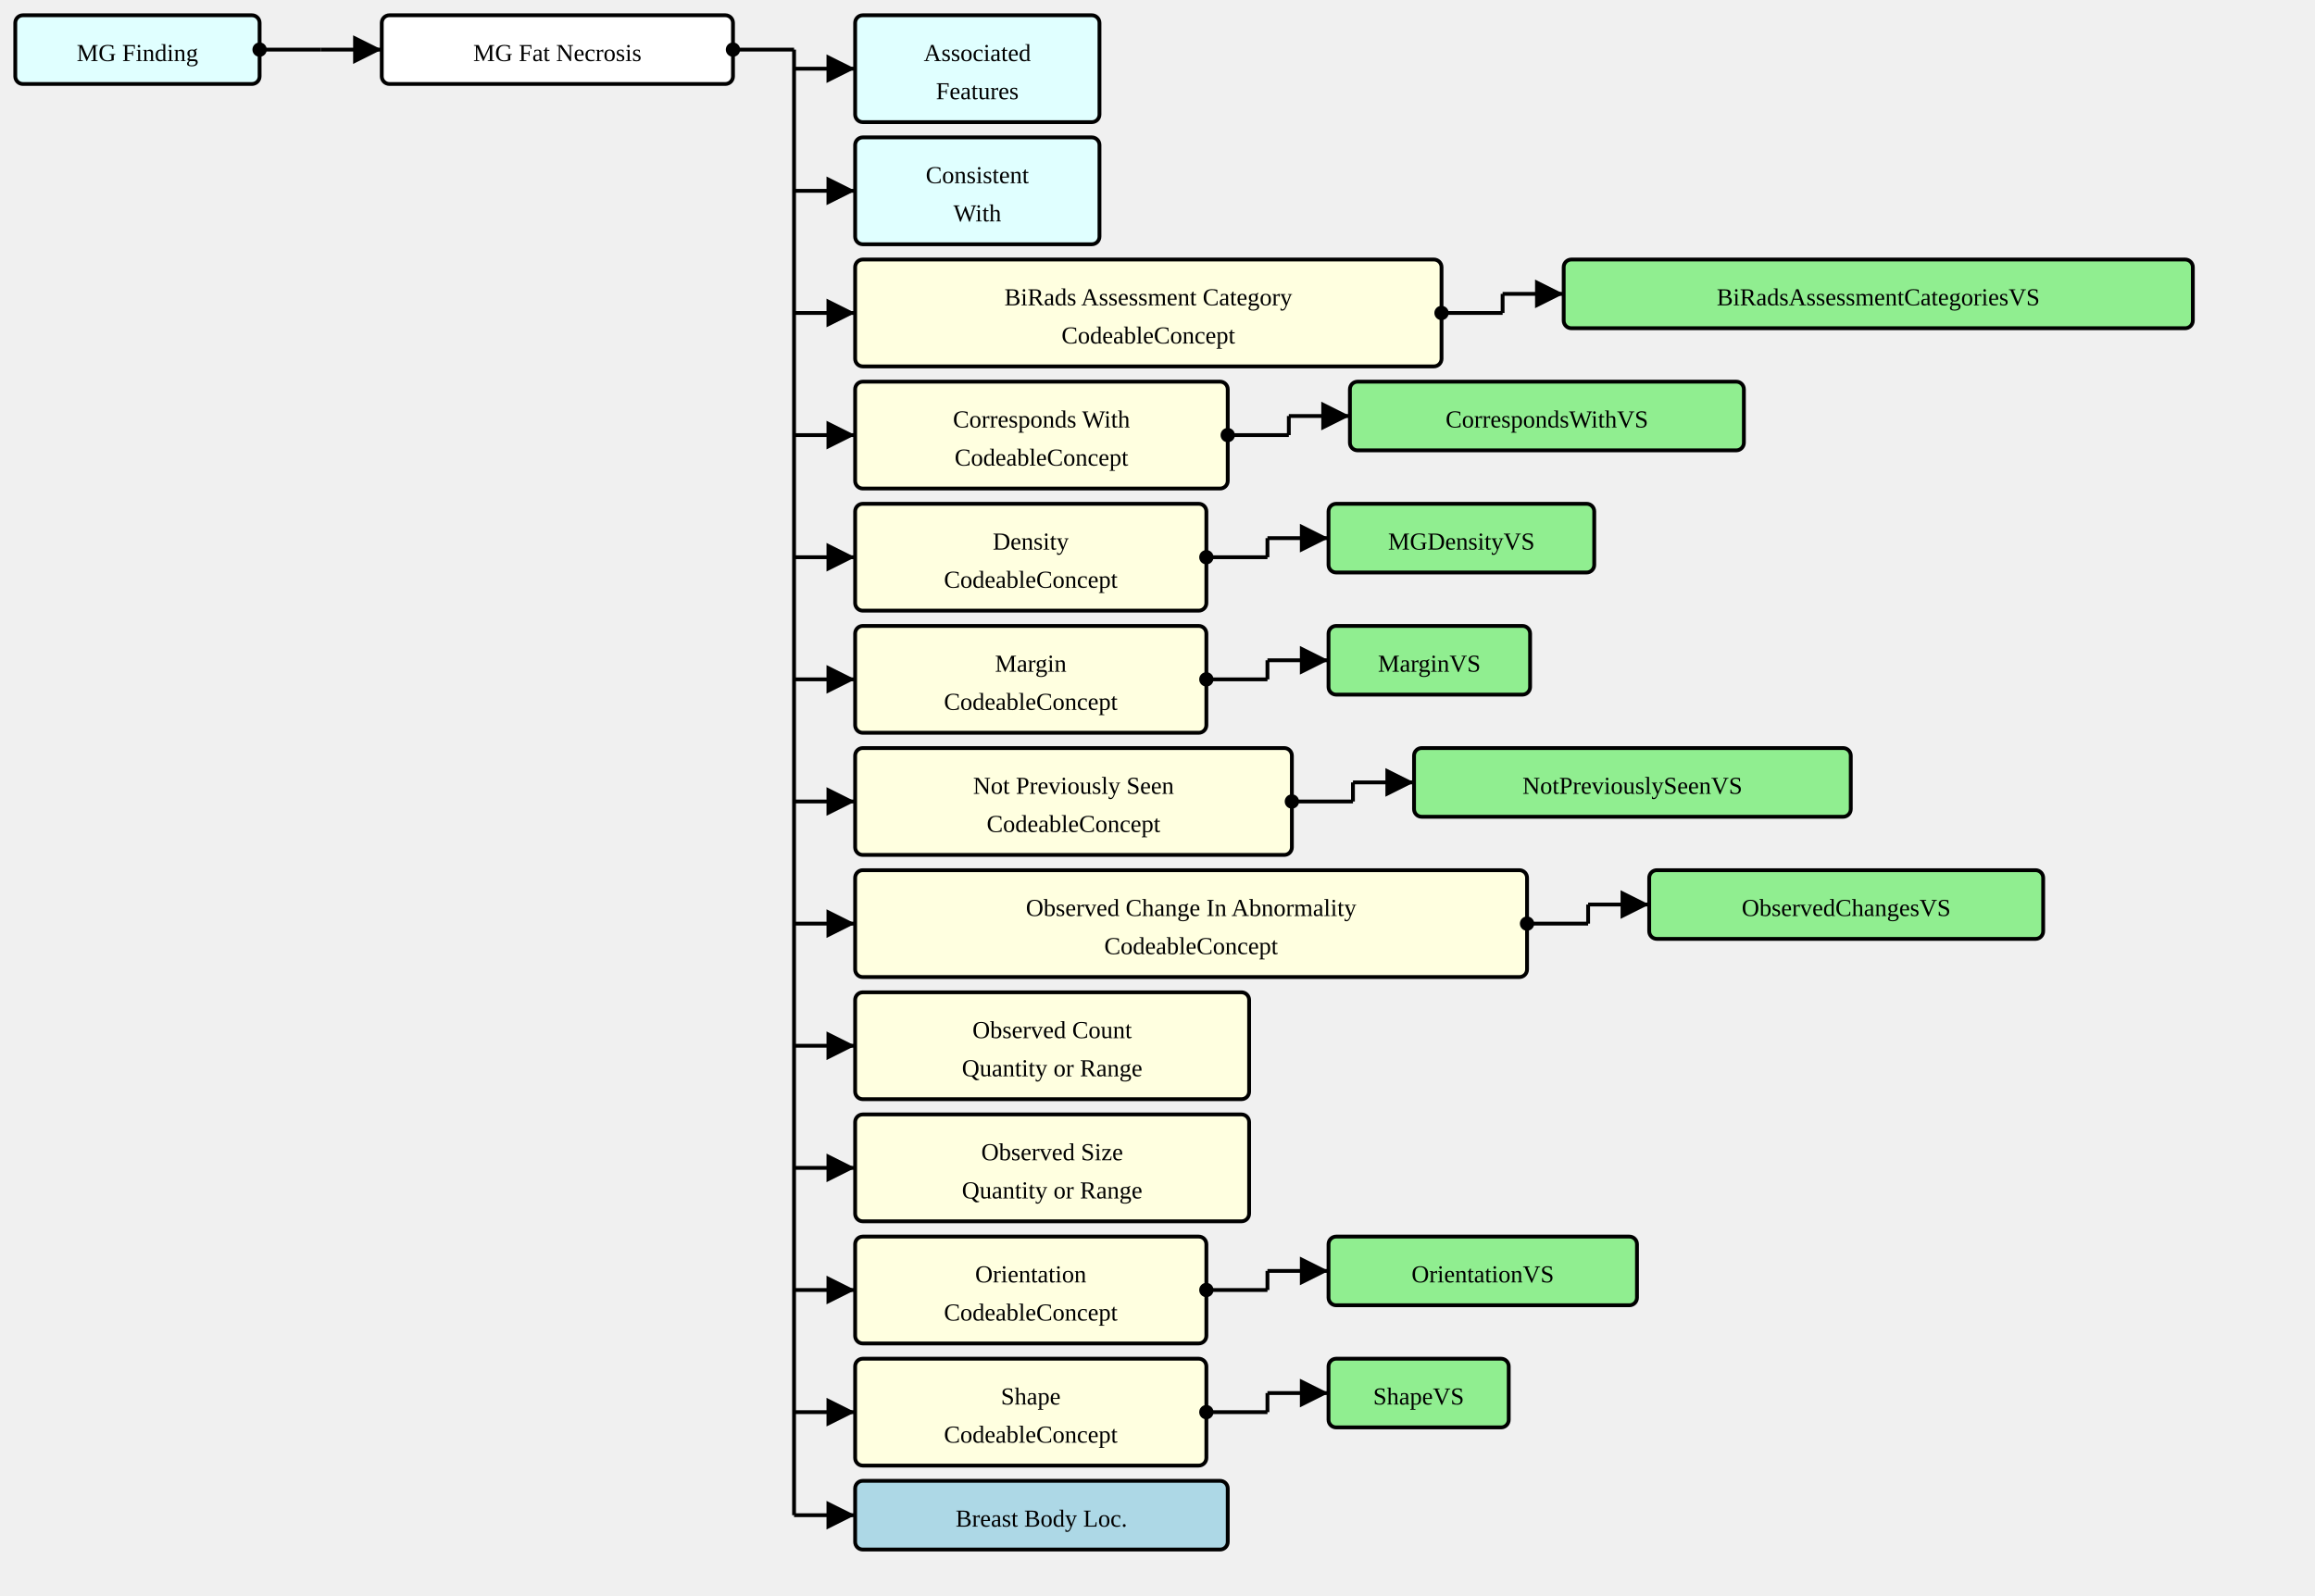
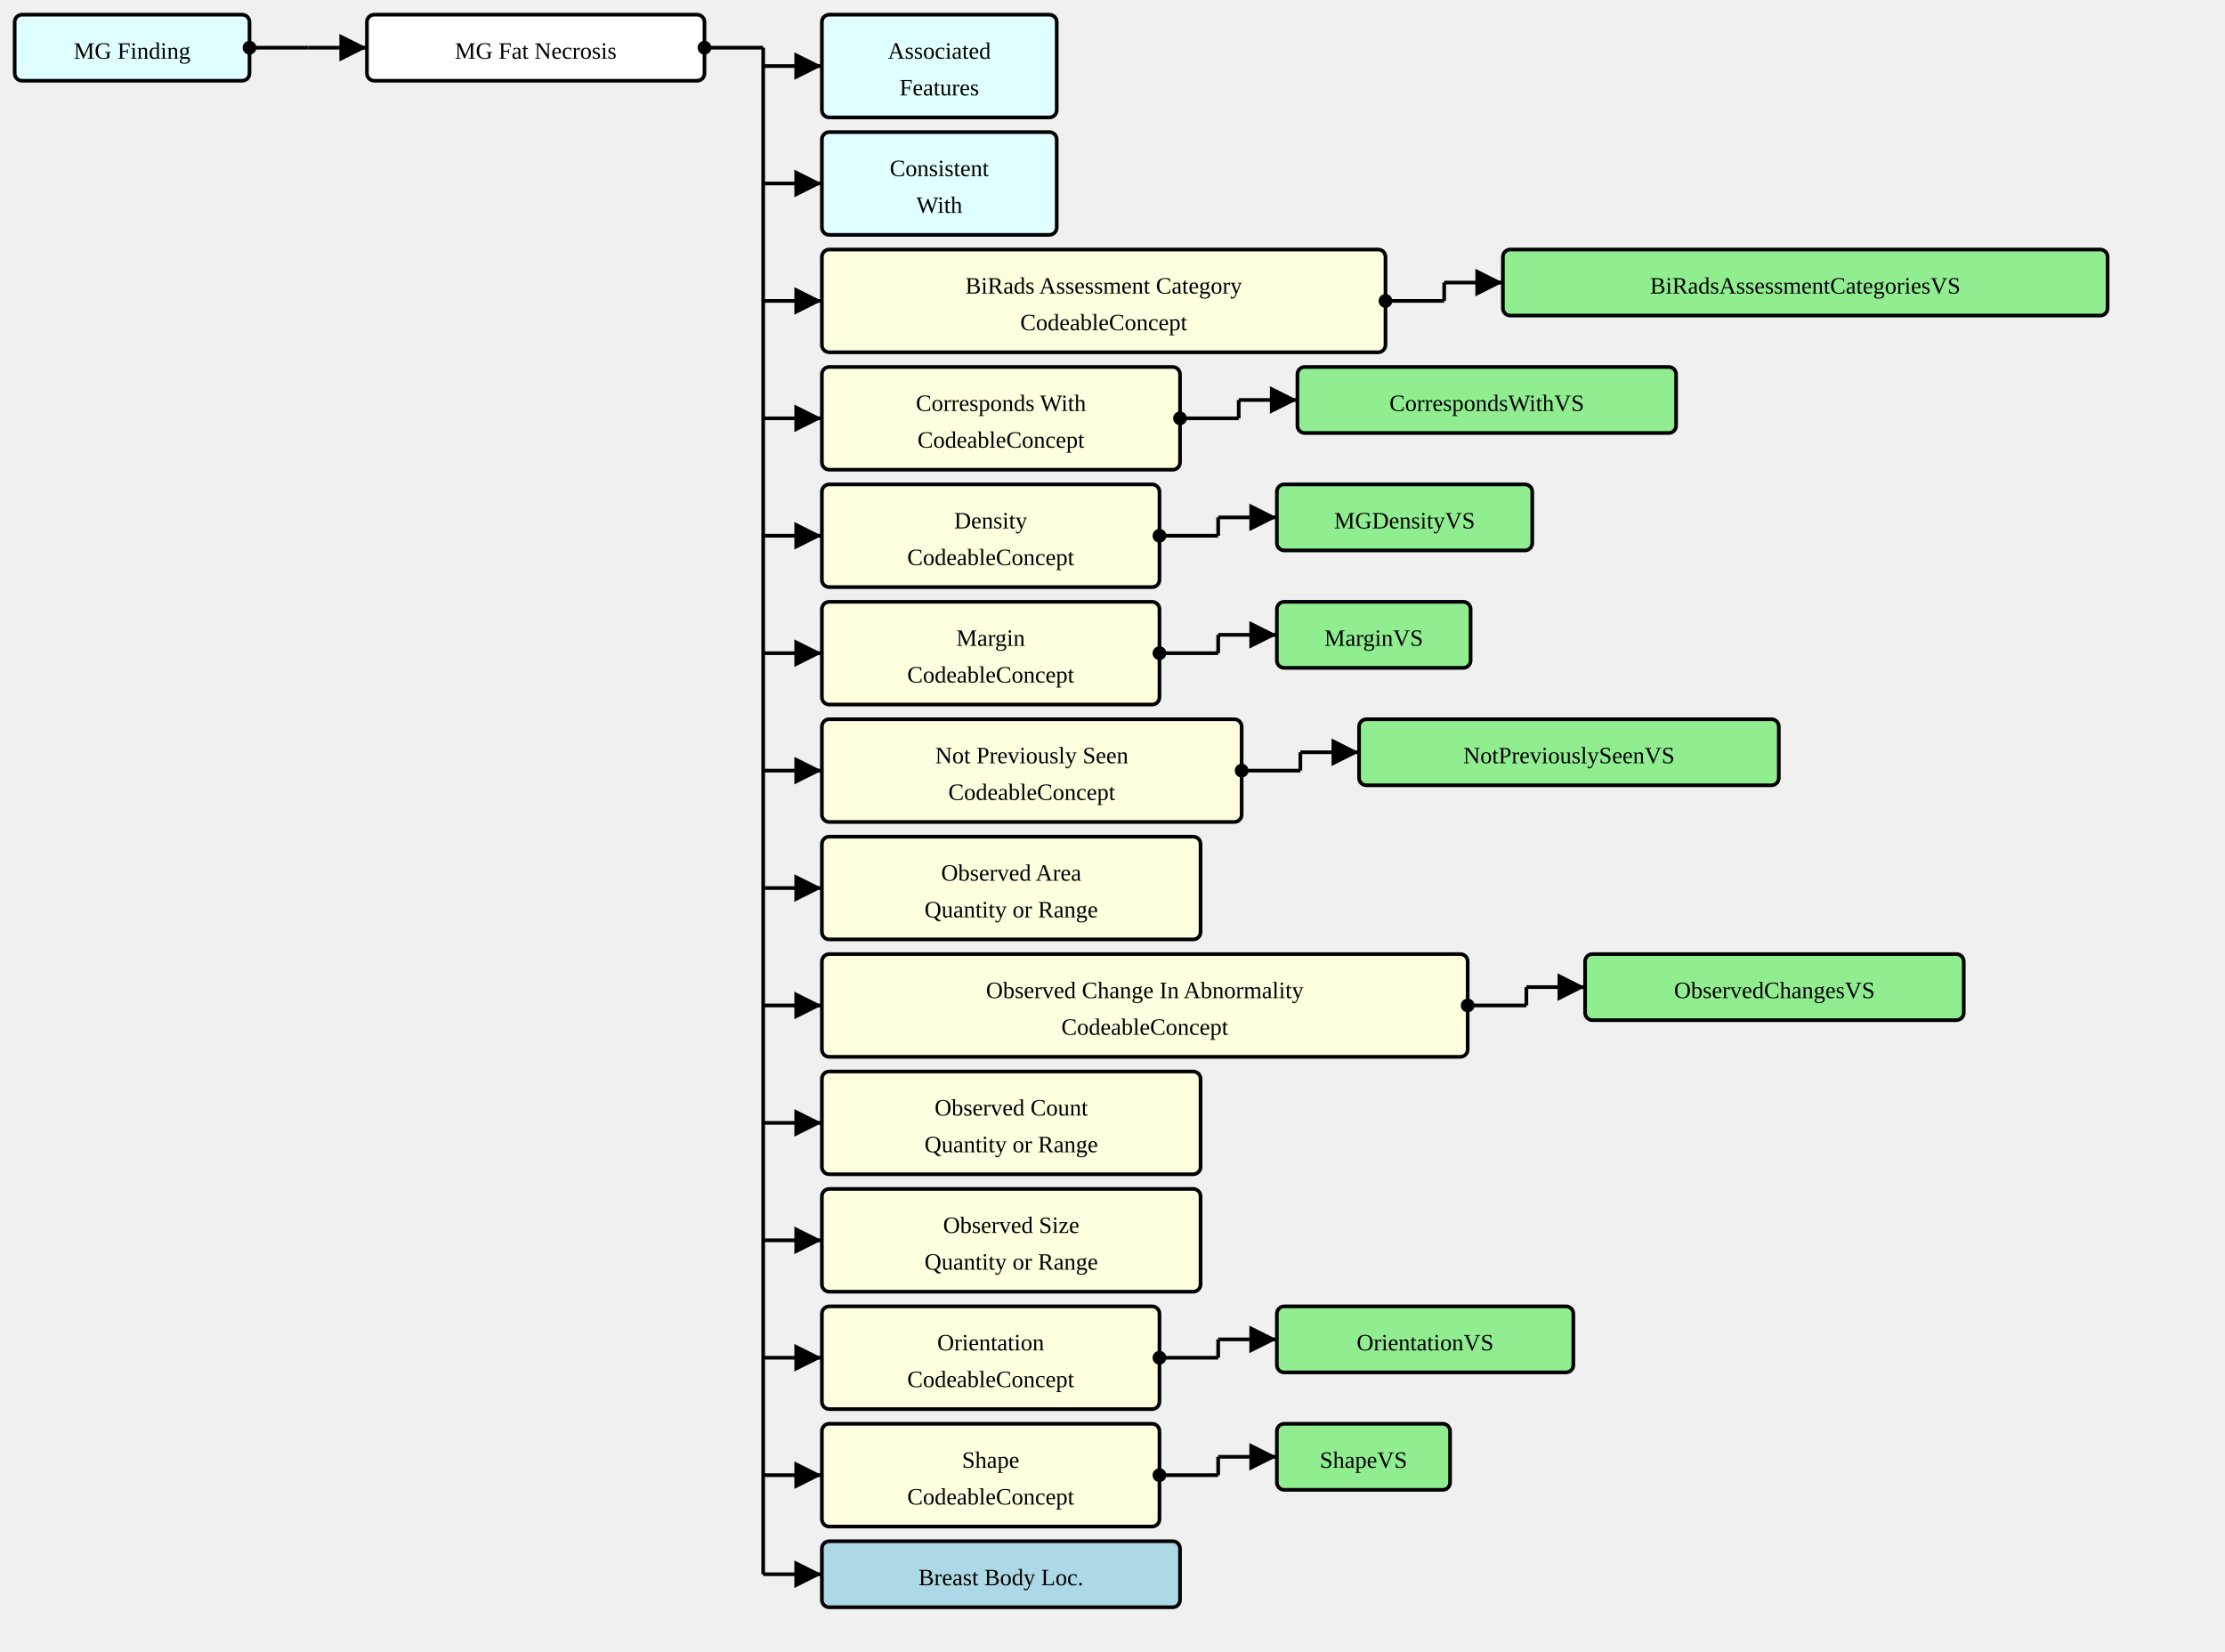
- <svg xmlns="http://www.w3.org/2000/svg" version="1.1" width="1137" height="783.75">
+ <svg xmlns="http://www.w3.org/2000/svg" version="1.1" width="1137" height="843.75">
  <defs>
    <marker id="arrowStart" markerWidth="3.75" markerHeight="3.75" markerUnits="px" refX="1.875" refY="1.875">
      <circle fill="Black" stroke-width="0" cx="1.875" cy="1.875" r="1.875" />
    </marker>
    <marker id="arrowEnd" markerWidth="7.5" markerHeight="7.5" markerUnits="px" refX="7.5" refY="3.75">
      <polygon fill="Black" stroke-width="0" points="0 0 7.5 3.75 0 7.5" />
    </marker>
  </defs>
  <g>
    <g transform="translate(7.5 7.5)">
      <a href="./StructureDefinition-MGFinding.html" target="_top">
        <rect fill="LightCyan" stroke="Black" stroke-width="1.875" x="0" y="0" width="120" height="33.75" rx="3.75" ry="3.75" />
      </a>
      <a href="./StructureDefinition-MGFinding.html" target="_top">
        <text x="60" y="22.5" text-anchor="middle">MG Finding</text>
      </a>
    </g>
    <line stroke="Black" stroke-width="1.875" marker-end="url(#arrowEnd)" x1="157.5" y1="24.375" x2="187.5" y2="24.375" />
    <line stroke="Black" stroke-width="1.875" marker-start="url(#arrowStart)" x1="127.5" y1="24.375" x2="157.5" y2="24.375" />
    <line stroke="Black" stroke-width="1.875" x1="157.5" y1="24.375" x2="157.5" y2="24.375" />
  </g>
  <g>
    <g transform="translate(187.5 7.5)">
      <rect fill="White" stroke="Black" stroke-width="1.875" x="0" y="0" width="172.5" height="33.75" rx="3.75" ry="3.75" />
      <text x="86.25" y="22.5" text-anchor="middle">MG Fat Necrosis</text>
    </g>
    <line stroke="Black" stroke-width="1.875" marker-end="url(#arrowEnd)" x1="390" y1="33.75" x2="420" y2="33.75" />
    <line stroke="Black" stroke-width="1.875" marker-end="url(#arrowEnd)" x1="390" y1="93.75" x2="420" y2="93.75" />
    <line stroke="Black" stroke-width="1.875" marker-end="url(#arrowEnd)" x1="390" y1="153.75" x2="420" y2="153.75" />
    <line stroke="Black" stroke-width="1.875" marker-end="url(#arrowEnd)" x1="390" y1="213.75" x2="420" y2="213.75" />
    <line stroke="Black" stroke-width="1.875" marker-end="url(#arrowEnd)" x1="390" y1="273.75" x2="420" y2="273.75" />
    <line stroke="Black" stroke-width="1.875" marker-end="url(#arrowEnd)" x1="390" y1="333.75" x2="420" y2="333.75" />
    <line stroke="Black" stroke-width="1.875" marker-end="url(#arrowEnd)" x1="390" y1="393.75" x2="420" y2="393.75" />
    <line stroke="Black" stroke-width="1.875" marker-end="url(#arrowEnd)" x1="390" y1="453.75" x2="420" y2="453.75" />
    <line stroke="Black" stroke-width="1.875" marker-end="url(#arrowEnd)" x1="390" y1="513.75" x2="420" y2="513.75" />
    <line stroke="Black" stroke-width="1.875" marker-end="url(#arrowEnd)" x1="390" y1="573.75" x2="420" y2="573.75" />
    <line stroke="Black" stroke-width="1.875" marker-end="url(#arrowEnd)" x1="390" y1="633.75" x2="420" y2="633.75" />
    <line stroke="Black" stroke-width="1.875" marker-end="url(#arrowEnd)" x1="390" y1="693.75" x2="420" y2="693.75" />
-     <line stroke="Black" stroke-width="1.875" marker-end="url(#arrowEnd)" x1="390" y1="744.375" x2="420" y2="744.375" />
+     <line stroke="Black" stroke-width="1.875" marker-end="url(#arrowEnd)" x1="390" y1="753.75" x2="420" y2="753.75" />
+     <line stroke="Black" stroke-width="1.875" marker-end="url(#arrowEnd)" x1="390" y1="804.375" x2="420" y2="804.375" />
    <line stroke="Black" stroke-width="1.875" marker-start="url(#arrowStart)" x1="360" y1="24.375" x2="390" y2="24.375" />
-     <line stroke="Black" stroke-width="1.875" x1="390" y1="24.375" x2="390" y2="744.375" />
+     <line stroke="Black" stroke-width="1.875" x1="390" y1="24.375" x2="390" y2="804.375" />
  </g>
  <g>
    <g transform="translate(420 7.5)">
      <a href="./StructureDefinition-AssociatedFeatures.html" target="_top">
        <rect fill="LightCyan" stroke="Black" stroke-width="1.875" x="0" y="0" width="120" height="52.5" rx="3.75" ry="3.75" />
      </a>
      <a href="./StructureDefinition-AssociatedFeatures.html" target="_top">
        <text x="60" y="22.5" text-anchor="middle">Associated</text>
      </a>
      <a href="./StructureDefinition-AssociatedFeatures.html" target="_top">
        <text x="60" y="41.25" text-anchor="middle">Features</text>
      </a>
    </g>
  </g>
  <g>
    <g transform="translate(420 67.5)">
      <a href="./StructureDefinition-ConsistentWith.html" target="_top">
        <rect fill="LightCyan" stroke="Black" stroke-width="1.875" x="0" y="0" width="120" height="52.5" rx="3.75" ry="3.75" />
      </a>
      <a href="./StructureDefinition-ConsistentWith.html" target="_top">
        <text x="60" y="22.5" text-anchor="middle">Consistent</text>
      </a>
      <a href="./StructureDefinition-ConsistentWith.html" target="_top">
        <text x="60" y="41.25" text-anchor="middle">With</text>
      </a>
    </g>
  </g>
  <g>
    <g transform="translate(420 127.5)">
      <rect fill="LightYellow" stroke="Black" stroke-width="1.875" x="0" y="0" width="288" height="52.5" rx="3.75" ry="3.75" />
      <text x="144" y="22.5" text-anchor="middle">BiRads Assessment Category</text>
      <text x="144" y="41.25" text-anchor="middle">CodeableConcept</text>
    </g>
    <line stroke="Black" stroke-width="1.875" marker-end="url(#arrowEnd)" x1="738" y1="144.375" x2="768" y2="144.375" />
    <line stroke="Black" stroke-width="1.875" marker-start="url(#arrowStart)" x1="708" y1="153.75" x2="738" y2="153.75" />
    <line stroke="Black" stroke-width="1.875" x1="738" y1="144.375" x2="738" y2="153.75" />
  </g>
  <g>
    <g transform="translate(767.9999 127.5)">
      <a href="./ValueSet-BiRadsAssessmentCategoriesVS.html" target="_top">
        <rect fill="LightGreen" stroke="Black" stroke-width="1.875" x="0" y="0" width="309" height="33.75" rx="3.75" ry="3.75" />
      </a>
      <a href="./ValueSet-BiRadsAssessmentCategoriesVS.html" target="_top">
        <text x="154.5" y="22.5" text-anchor="middle">BiRadsAssessmentCategoriesVS</text>
      </a>
    </g>
  </g>
  <g>
    <g transform="translate(420 187.5)">
      <rect fill="LightYellow" stroke="Black" stroke-width="1.875" x="0" y="0" width="183" height="52.5" rx="3.75" ry="3.75" />
      <text x="91.5" y="22.5" text-anchor="middle">Corresponds With</text>
      <text x="91.5" y="41.25" text-anchor="middle">CodeableConcept</text>
    </g>
    <line stroke="Black" stroke-width="1.875" marker-end="url(#arrowEnd)" x1="633" y1="204.375" x2="663" y2="204.375" />
    <line stroke="Black" stroke-width="1.875" marker-start="url(#arrowStart)" x1="603" y1="213.75" x2="633" y2="213.75" />
    <line stroke="Black" stroke-width="1.875" x1="633" y1="204.375" x2="633" y2="213.75" />
  </g>
  <g>
    <g transform="translate(663 187.5)">
      <a href="./ValueSet-CorrespondsWithVS.html" target="_top">
        <rect fill="LightGreen" stroke="Black" stroke-width="1.875" x="0" y="0" width="193.5" height="33.75" rx="3.75" ry="3.75" />
      </a>
      <a href="./ValueSet-CorrespondsWithVS.html" target="_top">
        <text x="96.75" y="22.5" text-anchor="middle">CorrespondsWithVS</text>
      </a>
    </g>
  </g>
  <g>
    <g transform="translate(420 247.5)">
      <rect fill="LightYellow" stroke="Black" stroke-width="1.875" x="0" y="0" width="172.5" height="52.5" rx="3.75" ry="3.75" />
      <text x="86.25" y="22.5" text-anchor="middle">Density</text>
      <text x="86.25" y="41.25" text-anchor="middle">CodeableConcept</text>
    </g>
    <line stroke="Black" stroke-width="1.875" marker-end="url(#arrowEnd)" x1="622.5" y1="264.375" x2="652.5" y2="264.375" />
    <line stroke="Black" stroke-width="1.875" marker-start="url(#arrowStart)" x1="592.5" y1="273.75" x2="622.5" y2="273.75" />
    <line stroke="Black" stroke-width="1.875" x1="622.5" y1="264.375" x2="622.5" y2="273.75" />
  </g>
  <g>
    <g transform="translate(652.5 247.5)">
      <a href="./ValueSet-MGDensityVS.html" target="_top">
        <rect fill="LightGreen" stroke="Black" stroke-width="1.875" x="0" y="0" width="130.5" height="33.75" rx="3.75" ry="3.75" />
      </a>
      <a href="./ValueSet-MGDensityVS.html" target="_top">
        <text x="65.25" y="22.5" text-anchor="middle">MGDensityVS</text>
      </a>
    </g>
  </g>
  <g>
    <g transform="translate(420 307.5)">
      <rect fill="LightYellow" stroke="Black" stroke-width="1.875" x="0" y="0" width="172.5" height="52.5" rx="3.75" ry="3.75" />
      <text x="86.25" y="22.5" text-anchor="middle">Margin</text>
      <text x="86.25" y="41.25" text-anchor="middle">CodeableConcept</text>
    </g>
    <line stroke="Black" stroke-width="1.875" marker-end="url(#arrowEnd)" x1="622.5" y1="324.375" x2="652.5" y2="324.375" />
    <line stroke="Black" stroke-width="1.875" marker-start="url(#arrowStart)" x1="592.5" y1="333.75" x2="622.5" y2="333.75" />
    <line stroke="Black" stroke-width="1.875" x1="622.5" y1="324.375" x2="622.5" y2="333.75" />
  </g>
  <g>
    <g transform="translate(652.5 307.5)">
      <a href="./ValueSet-MarginVS.html" target="_top">
        <rect fill="LightGreen" stroke="Black" stroke-width="1.875" x="0" y="0" width="99" height="33.75" rx="3.75" ry="3.75" />
      </a>
      <a href="./ValueSet-MarginVS.html" target="_top">
        <text x="49.5" y="22.5" text-anchor="middle">MarginVS</text>
      </a>
    </g>
  </g>
  <g>
    <g transform="translate(420 367.5)">
      <rect fill="LightYellow" stroke="Black" stroke-width="1.875" x="0" y="0" width="214.5" height="52.5" rx="3.75" ry="3.75" />
      <text x="107.25" y="22.5" text-anchor="middle">Not Previously Seen</text>
      <text x="107.25" y="41.25" text-anchor="middle">CodeableConcept</text>
    </g>
    <line stroke="Black" stroke-width="1.875" marker-end="url(#arrowEnd)" x1="664.5" y1="384.375" x2="694.5" y2="384.375" />
    <line stroke="Black" stroke-width="1.875" marker-start="url(#arrowStart)" x1="634.5" y1="393.75" x2="664.5" y2="393.75" />
    <line stroke="Black" stroke-width="1.875" x1="664.5" y1="384.375" x2="664.5" y2="393.75" />
  </g>
  <g>
    <g transform="translate(694.5 367.5)">
      <a href="./ValueSet-NotPreviouslySeenVS.html" target="_top">
        <rect fill="LightGreen" stroke="Black" stroke-width="1.875" x="0" y="0" width="214.5" height="33.75" rx="3.75" ry="3.75" />
      </a>
      <a href="./ValueSet-NotPreviouslySeenVS.html" target="_top">
        <text x="107.25" y="22.5" text-anchor="middle">NotPreviouslySeenVS</text>
      </a>
    </g>
  </g>
  <g>
    <g transform="translate(420 427.5)">
+       <rect fill="LightYellow" stroke="Black" stroke-width="1.875" x="0" y="0" width="193.5" height="52.5" rx="3.75" ry="3.75" />
+       <text x="96.75" y="22.5" text-anchor="middle">Observed Area</text>
+       <text x="96.75" y="41.25" text-anchor="middle">Quantity or Range</text>
+     </g>
+   </g>
+   <g>
+     <g transform="translate(420 487.5)">
      <rect fill="LightYellow" stroke="Black" stroke-width="1.875" x="0" y="0" width="330" height="52.5" rx="3.75" ry="3.75" />
      <text x="165" y="22.5" text-anchor="middle">Observed Change In Abnormality</text>
      <text x="165" y="41.25" text-anchor="middle">CodeableConcept</text>
    </g>
-     <line stroke="Black" stroke-width="1.875" marker-end="url(#arrowEnd)" x1="780" y1="444.375" x2="810" y2="444.375" />
-     <line stroke="Black" stroke-width="1.875" marker-start="url(#arrowStart)" x1="750" y1="453.75" x2="780" y2="453.75" />
-     <line stroke="Black" stroke-width="1.875" x1="780" y1="444.375" x2="780" y2="453.75" />
-   </g>
-   <g>
-     <g transform="translate(810 427.5)">
+     <line stroke="Black" stroke-width="1.875" marker-end="url(#arrowEnd)" x1="780" y1="504.375" x2="810" y2="504.375" />
+     <line stroke="Black" stroke-width="1.875" marker-start="url(#arrowStart)" x1="750" y1="513.75" x2="780" y2="513.75" />
+     <line stroke="Black" stroke-width="1.875" x1="780" y1="504.375" x2="780" y2="513.75" />
+   </g>
+   <g>
+     <g transform="translate(810 487.5)">
      <a href="./ValueSet-ObservedChangesVS.html" target="_top">
        <rect fill="LightGreen" stroke="Black" stroke-width="1.875" x="0" y="0" width="193.5" height="33.75" rx="3.75" ry="3.75" />
      </a>
      <a href="./ValueSet-ObservedChangesVS.html" target="_top">
        <text x="96.75" y="22.5" text-anchor="middle">ObservedChangesVS</text>
      </a>
    </g>
  </g>
  <g>
-     <g transform="translate(420 487.5)">
+     <g transform="translate(420 547.5)">
      <rect fill="LightYellow" stroke="Black" stroke-width="1.875" x="0" y="0" width="193.5" height="52.5" rx="3.75" ry="3.75" />
      <text x="96.75" y="22.5" text-anchor="middle">Observed Count</text>
      <text x="96.75" y="41.25" text-anchor="middle">Quantity or Range</text>
    </g>
  </g>
  <g>
-     <g transform="translate(420 547.5)">
+     <g transform="translate(420 607.5)">
      <rect fill="LightYellow" stroke="Black" stroke-width="1.875" x="0" y="0" width="193.5" height="52.5" rx="3.75" ry="3.75" />
      <text x="96.75" y="22.5" text-anchor="middle">Observed Size</text>
      <text x="96.75" y="41.25" text-anchor="middle">Quantity or Range</text>
    </g>
  </g>
  <g>
-     <g transform="translate(420 607.5)">
+     <g transform="translate(420 667.5)">
      <rect fill="LightYellow" stroke="Black" stroke-width="1.875" x="0" y="0" width="172.5" height="52.5" rx="3.75" ry="3.75" />
      <text x="86.25" y="22.5" text-anchor="middle">Orientation</text>
-       <text x="86.25" y="41.25" text-anchor="middle">CodeableConcept</text>
-     </g>
-     <line stroke="Black" stroke-width="1.875" marker-end="url(#arrowEnd)" x1="622.5" y1="624.375" x2="652.5" y2="624.375" />
-     <line stroke="Black" stroke-width="1.875" marker-start="url(#arrowStart)" x1="592.5" y1="633.75" x2="622.5" y2="633.75" />
-     <line stroke="Black" stroke-width="1.875" x1="622.5" y1="624.375" x2="622.5" y2="633.75" />
-   </g>
-   <g>
-     <g transform="translate(652.5 607.5)">
-       <a href="./ValueSet-OrientationVS.html" target="_top">
-         <rect fill="LightGreen" stroke="Black" stroke-width="1.875" x="0" y="0" width="151.5" height="33.75" rx="3.75" ry="3.75" />
-       </a>
-       <a href="./ValueSet-OrientationVS.html" target="_top">
-         <text x="75.75" y="22.5" text-anchor="middle">OrientationVS</text>
-       </a>
-     </g>
-   </g>
-   <g>
-     <g transform="translate(420 667.5)">
-       <rect fill="LightYellow" stroke="Black" stroke-width="1.875" x="0" y="0" width="172.5" height="52.5" rx="3.75" ry="3.75" />
-       <text x="86.25" y="22.5" text-anchor="middle">Shape</text>
      <text x="86.25" y="41.25" text-anchor="middle">CodeableConcept</text>
    </g>
    <line stroke="Black" stroke-width="1.875" marker-end="url(#arrowEnd)" x1="622.5" y1="684.375" x2="652.5" y2="684.375" />
    <line stroke="Black" stroke-width="1.875" marker-start="url(#arrowStart)" x1="592.5" y1="693.75" x2="622.5" y2="693.75" />
    <line stroke="Black" stroke-width="1.875" x1="622.5" y1="684.375" x2="622.5" y2="693.75" />
  </g>
  <g>
    <g transform="translate(652.5 667.5)">
+       <a href="./ValueSet-OrientationVS.html" target="_top">
+         <rect fill="LightGreen" stroke="Black" stroke-width="1.875" x="0" y="0" width="151.5" height="33.75" rx="3.75" ry="3.75" />
+       </a>
+       <a href="./ValueSet-OrientationVS.html" target="_top">
+         <text x="75.75" y="22.5" text-anchor="middle">OrientationVS</text>
+       </a>
+     </g>
+   </g>
+   <g>
+     <g transform="translate(420 727.5)">
+       <rect fill="LightYellow" stroke="Black" stroke-width="1.875" x="0" y="0" width="172.5" height="52.5" rx="3.75" ry="3.75" />
+       <text x="86.25" y="22.5" text-anchor="middle">Shape</text>
+       <text x="86.25" y="41.25" text-anchor="middle">CodeableConcept</text>
+     </g>
+     <line stroke="Black" stroke-width="1.875" marker-end="url(#arrowEnd)" x1="622.5" y1="744.375" x2="652.5" y2="744.375" />
+     <line stroke="Black" stroke-width="1.875" marker-start="url(#arrowStart)" x1="592.5" y1="753.75" x2="622.5" y2="753.75" />
+     <line stroke="Black" stroke-width="1.875" x1="622.5" y1="744.375" x2="622.5" y2="753.75" />
+   </g>
+   <g>
+     <g transform="translate(652.5 727.5)">
      <a href="./ValueSet-ShapeVS.html" target="_top">
        <rect fill="LightGreen" stroke="Black" stroke-width="1.875" x="0" y="0" width="88.5" height="33.75" rx="3.75" ry="3.75" />
      </a>
      <a href="./ValueSet-ShapeVS.html" target="_top">
        <text x="44.25" y="22.5" text-anchor="middle">ShapeVS</text>
      </a>
    </g>
  </g>
  <g>
-     <g transform="translate(420 727.5)">
+     <g transform="translate(420 787.5)">
      <a href="./StructureDefinition-BreastBodyLocationExtension.html" target="_top">
        <rect fill="LightBlue" stroke="Black" stroke-width="1.875" x="0" y="0" width="183" height="33.75" rx="3.75" ry="3.75" />
      </a>
      <a href="./StructureDefinition-BreastBodyLocationExtension.html" target="_top">
        <text x="91.5" y="22.5" text-anchor="middle">Breast Body Loc.</text>
      </a>
    </g>
  </g>
</svg>
